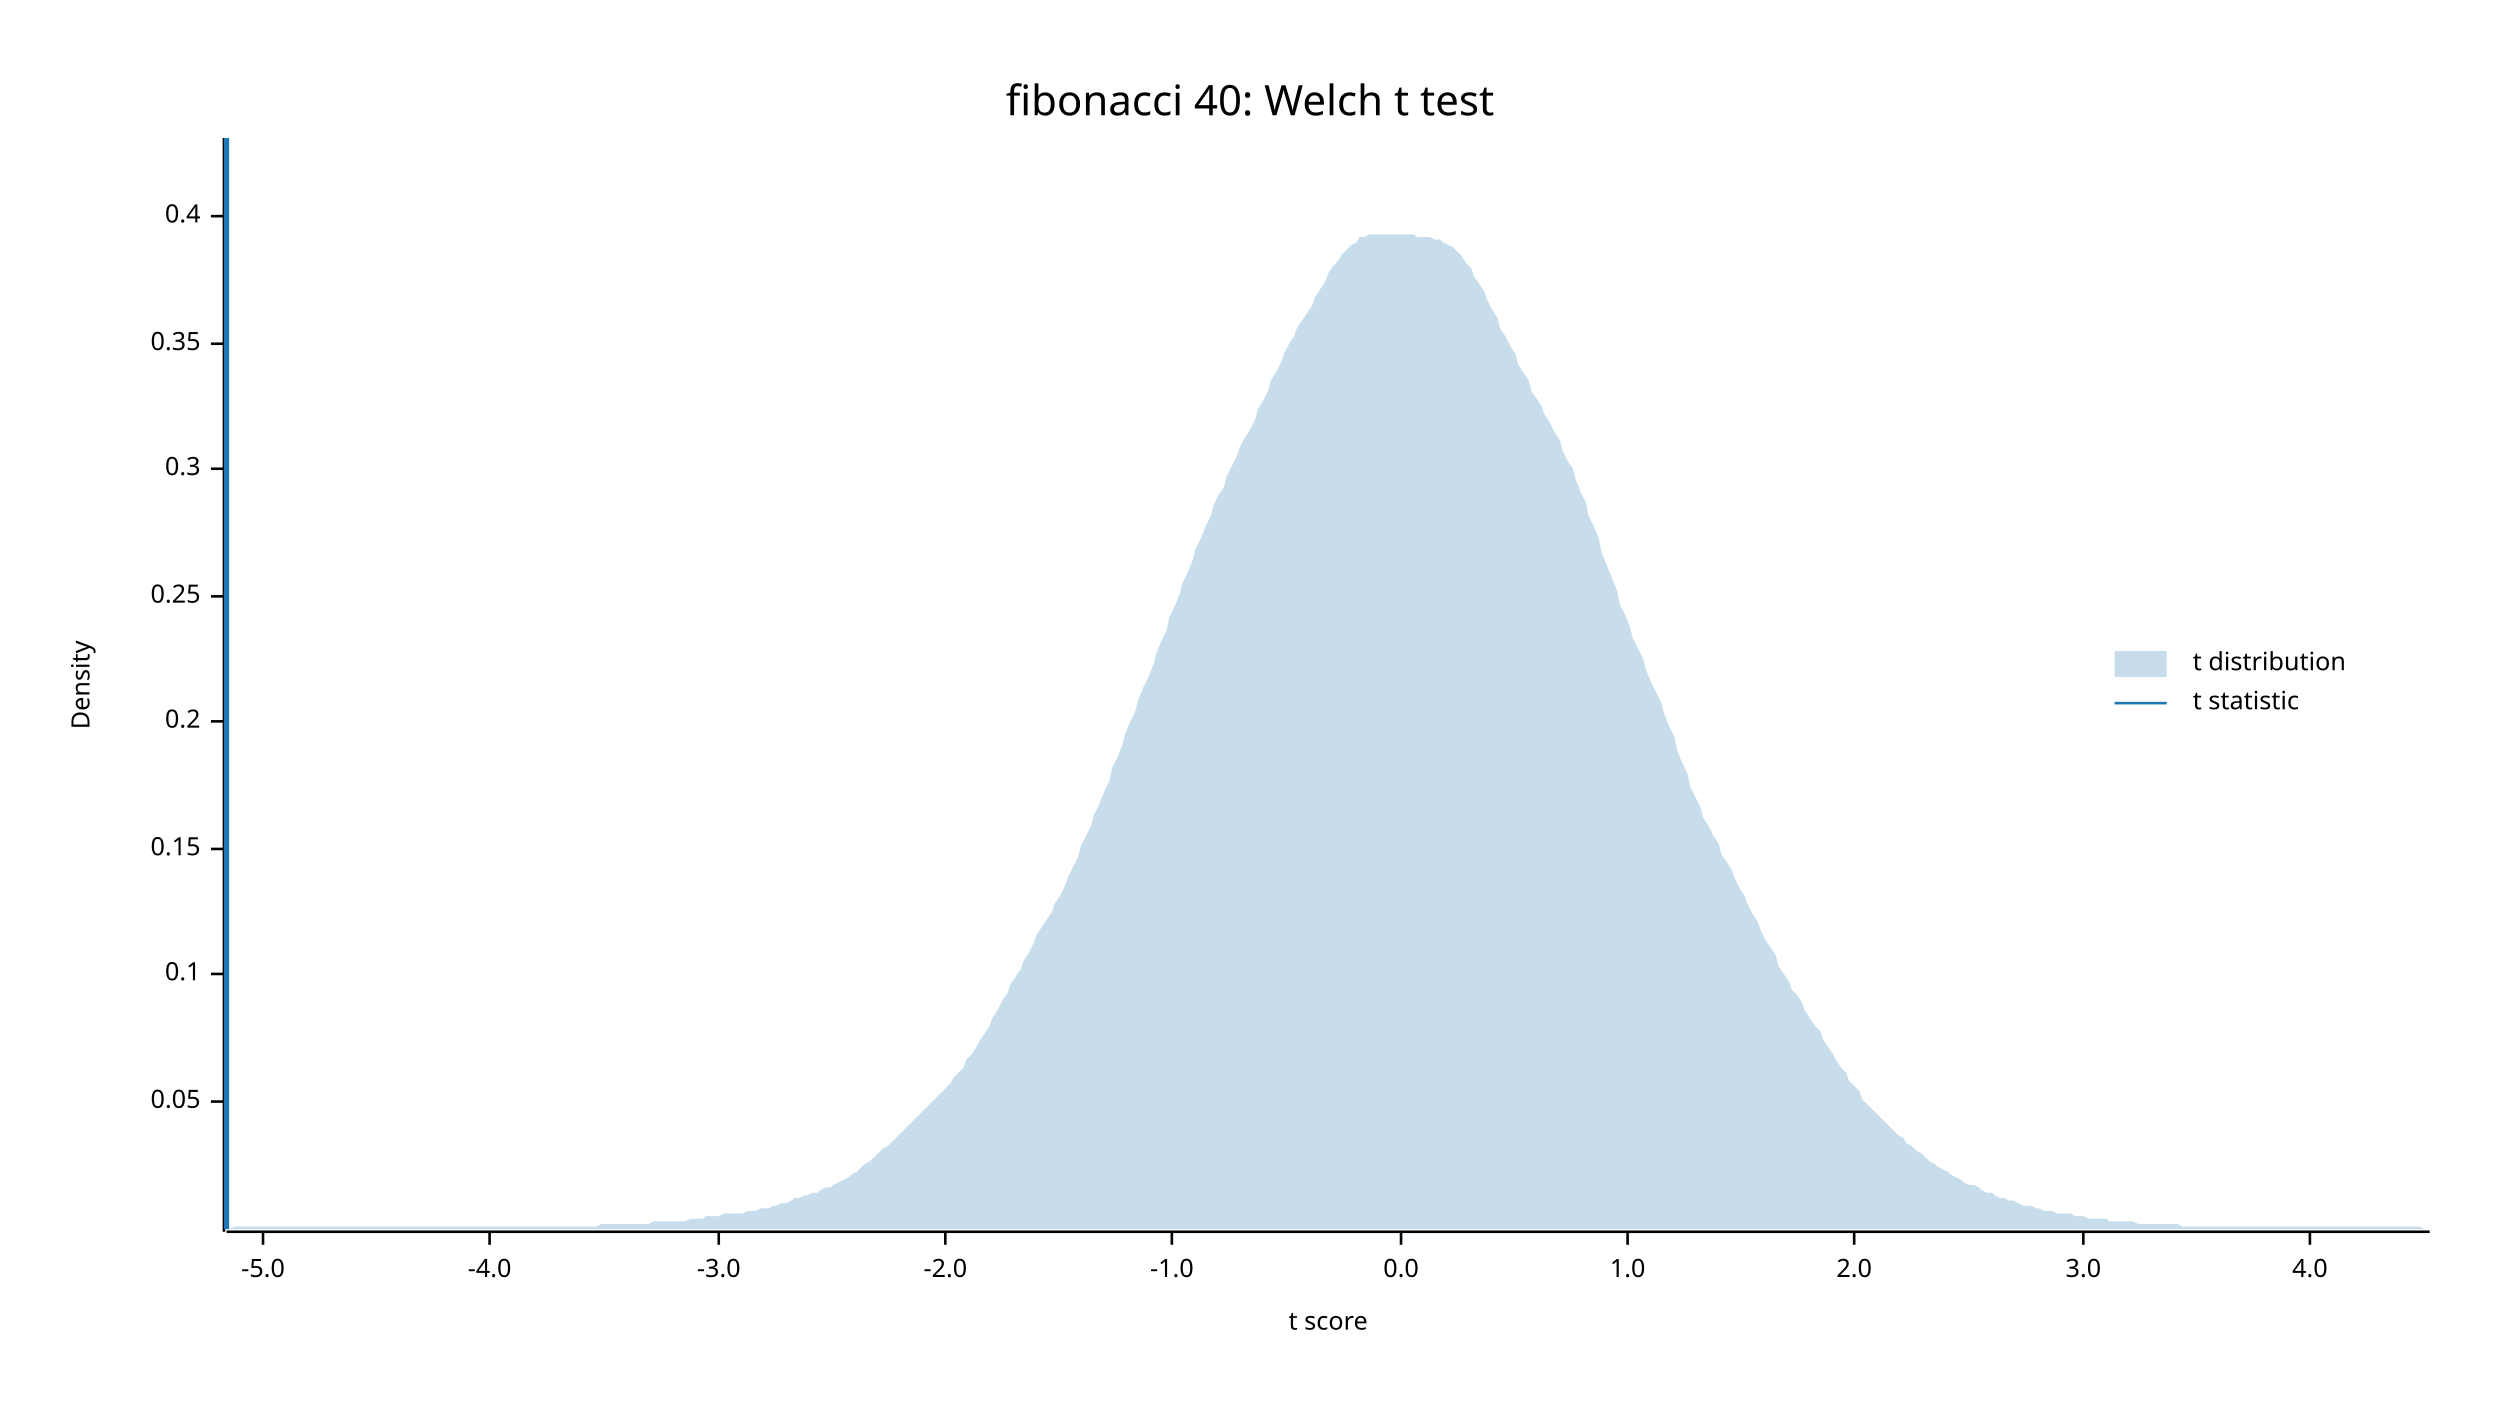
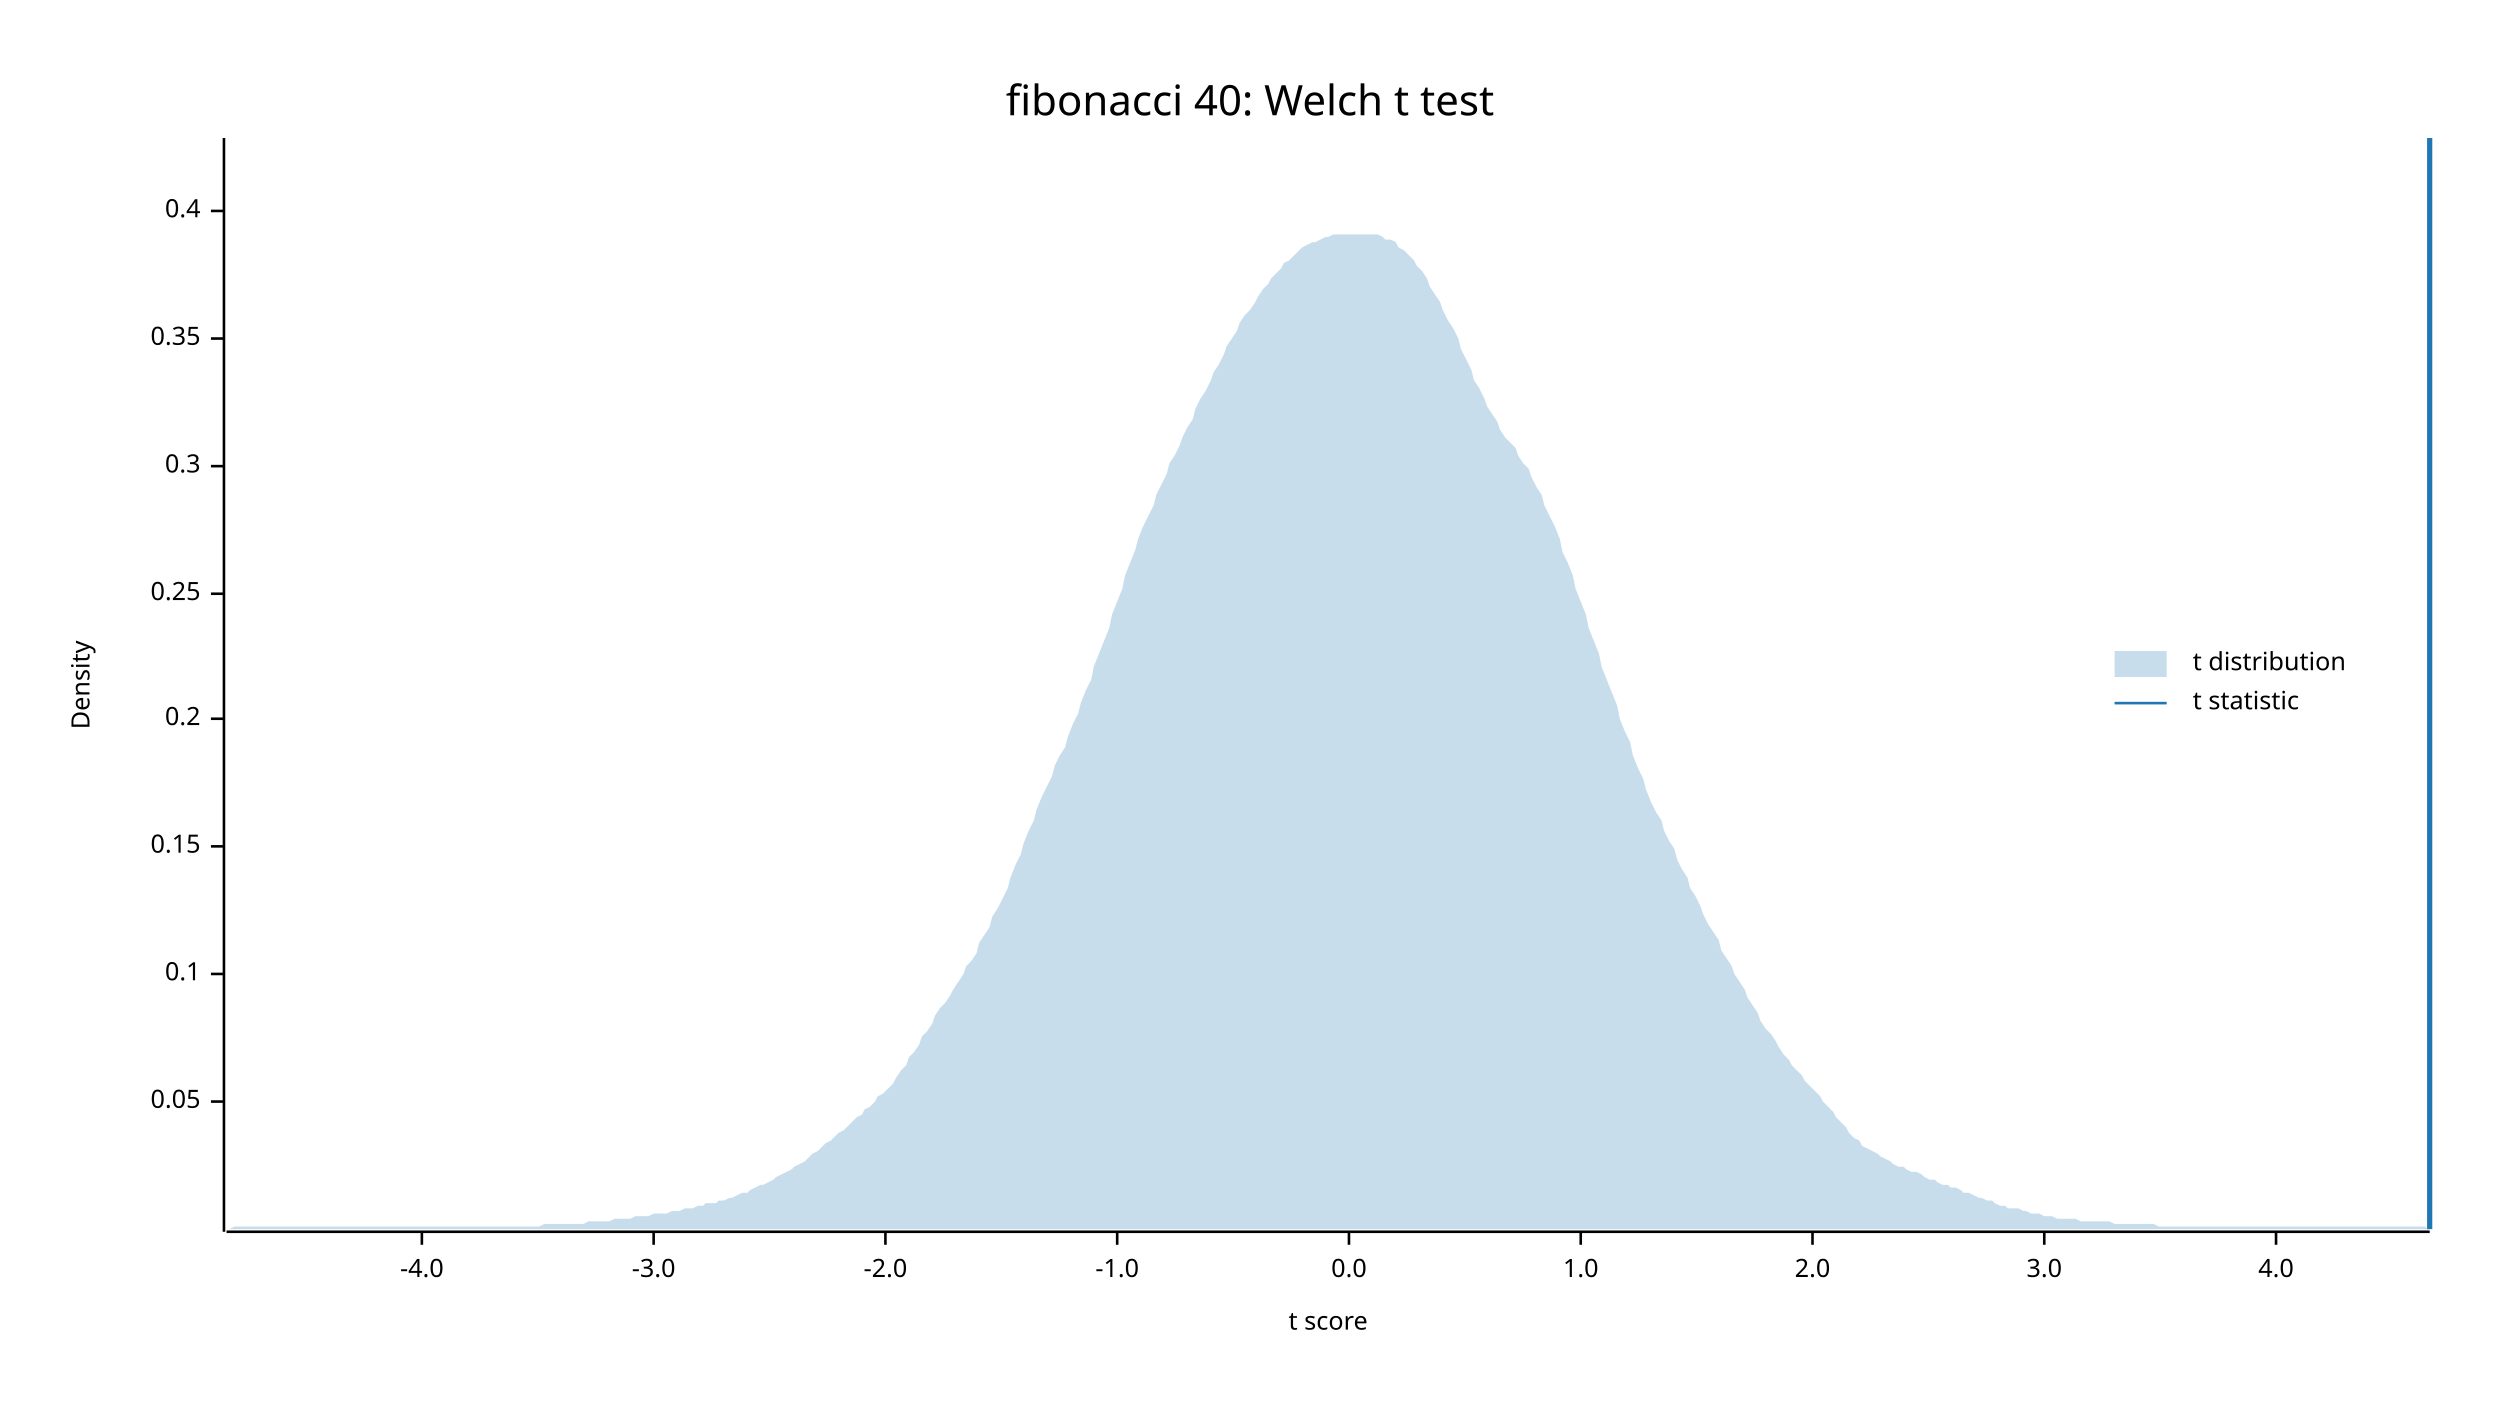
<svg xmlns="http://www.w3.org/2000/svg" width="960" height="540">
  <text x="480" y="32" dy="0.76em" text-anchor="middle" font-family="sans-serif" font-size="16.129" opacity="1" fill="#000000">
fibonacci 40: Welch t test
</text>
  <text x="27" y="263" dy="0.76em" text-anchor="middle" font-family="sans-serif" font-size="9.677" opacity="1" fill="#000000" transform="rotate(270, 27, 263)">
Density
</text>
  <text x="510" y="513" dy="-0.5ex" text-anchor="middle" font-family="sans-serif" font-size="9.677" opacity="1" fill="#000000">
t score
</text>
  <polyline fill="none" opacity="1" stroke="#000000" stroke-width="1" points="86,53 86,473 " />
  <text x="77" y="423" dy="0.5ex" text-anchor="end" font-family="sans-serif" font-size="9.677" opacity="1" fill="#000000">
0.05
</text>
  <polyline fill="none" opacity="1" stroke="#000000" stroke-width="1" points="81,423 86,423 " />
  <text x="77" y="374" dy="0.5ex" text-anchor="end" font-family="sans-serif" font-size="9.677" opacity="1" fill="#000000">
0.1
</text>
  <polyline fill="none" opacity="1" stroke="#000000" stroke-width="1" points="81,374 86,374 " />
-   <text x="77" y="326" dy="0.5ex" text-anchor="end" font-family="sans-serif" font-size="9.677" opacity="1" fill="#000000">
+   <text x="77" y="325" dy="0.5ex" text-anchor="end" font-family="sans-serif" font-size="9.677" opacity="1" fill="#000000">
0.15
</text>
-   <polyline fill="none" opacity="1" stroke="#000000" stroke-width="1" points="81,326 86,326 " />
-   <text x="77" y="277" dy="0.5ex" text-anchor="end" font-family="sans-serif" font-size="9.677" opacity="1" fill="#000000">
+   <polyline fill="none" opacity="1" stroke="#000000" stroke-width="1" points="81,325 86,325 " />
+   <text x="77" y="276" dy="0.5ex" text-anchor="end" font-family="sans-serif" font-size="9.677" opacity="1" fill="#000000">
0.2
</text>
-   <polyline fill="none" opacity="1" stroke="#000000" stroke-width="1" points="81,277 86,277 " />
-   <text x="77" y="229" dy="0.5ex" text-anchor="end" font-family="sans-serif" font-size="9.677" opacity="1" fill="#000000">
+   <polyline fill="none" opacity="1" stroke="#000000" stroke-width="1" points="81,276 86,276 " />
+   <text x="77" y="228" dy="0.5ex" text-anchor="end" font-family="sans-serif" font-size="9.677" opacity="1" fill="#000000">
0.25
</text>
-   <polyline fill="none" opacity="1" stroke="#000000" stroke-width="1" points="81,229 86,229 " />
-   <text x="77" y="180" dy="0.5ex" text-anchor="end" font-family="sans-serif" font-size="9.677" opacity="1" fill="#000000">
+   <polyline fill="none" opacity="1" stroke="#000000" stroke-width="1" points="81,228 86,228 " />
+   <text x="77" y="179" dy="0.5ex" text-anchor="end" font-family="sans-serif" font-size="9.677" opacity="1" fill="#000000">
0.3
</text>
-   <polyline fill="none" opacity="1" stroke="#000000" stroke-width="1" points="81,180 86,180 " />
-   <text x="77" y="132" dy="0.5ex" text-anchor="end" font-family="sans-serif" font-size="9.677" opacity="1" fill="#000000">
+   <polyline fill="none" opacity="1" stroke="#000000" stroke-width="1" points="81,179 86,179 " />
+   <text x="77" y="130" dy="0.5ex" text-anchor="end" font-family="sans-serif" font-size="9.677" opacity="1" fill="#000000">
0.35
</text>
-   <polyline fill="none" opacity="1" stroke="#000000" stroke-width="1" points="81,132 86,132 " />
-   <text x="77" y="83" dy="0.5ex" text-anchor="end" font-family="sans-serif" font-size="9.677" opacity="1" fill="#000000">
+   <polyline fill="none" opacity="1" stroke="#000000" stroke-width="1" points="81,130 86,130 " />
+   <text x="77" y="81" dy="0.5ex" text-anchor="end" font-family="sans-serif" font-size="9.677" opacity="1" fill="#000000">
0.4
</text>
-   <polyline fill="none" opacity="1" stroke="#000000" stroke-width="1" points="81,83 86,83 " />
+   <polyline fill="none" opacity="1" stroke="#000000" stroke-width="1" points="81,81 86,81 " />
  <polyline fill="none" opacity="1" stroke="#000000" stroke-width="1" points="87,473 933,473 " />
-   <text x="101" y="483" dy="0.76em" text-anchor="middle" font-family="sans-serif" font-size="9.677" opacity="1" fill="#000000">
- -5.0
- </text>
-   <polyline fill="none" opacity="1" stroke="#000000" stroke-width="1" points="101,473 101,478 " />
-   <text x="188" y="483" dy="0.76em" text-anchor="middle" font-family="sans-serif" font-size="9.677" opacity="1" fill="#000000">
+   <text x="162" y="483" dy="0.76em" text-anchor="middle" font-family="sans-serif" font-size="9.677" opacity="1" fill="#000000">
-4.0
</text>
-   <polyline fill="none" opacity="1" stroke="#000000" stroke-width="1" points="188,473 188,478 " />
-   <text x="276" y="483" dy="0.76em" text-anchor="middle" font-family="sans-serif" font-size="9.677" opacity="1" fill="#000000">
+   <polyline fill="none" opacity="1" stroke="#000000" stroke-width="1" points="162,473 162,478 " />
+   <text x="251" y="483" dy="0.76em" text-anchor="middle" font-family="sans-serif" font-size="9.677" opacity="1" fill="#000000">
-3.0
</text>
-   <polyline fill="none" opacity="1" stroke="#000000" stroke-width="1" points="276,473 276,478 " />
-   <text x="363" y="483" dy="0.76em" text-anchor="middle" font-family="sans-serif" font-size="9.677" opacity="1" fill="#000000">
+   <polyline fill="none" opacity="1" stroke="#000000" stroke-width="1" points="251,473 251,478 " />
+   <text x="340" y="483" dy="0.76em" text-anchor="middle" font-family="sans-serif" font-size="9.677" opacity="1" fill="#000000">
-2.0
</text>
-   <polyline fill="none" opacity="1" stroke="#000000" stroke-width="1" points="363,473 363,478 " />
-   <text x="450" y="483" dy="0.76em" text-anchor="middle" font-family="sans-serif" font-size="9.677" opacity="1" fill="#000000">
+   <polyline fill="none" opacity="1" stroke="#000000" stroke-width="1" points="340,473 340,478 " />
+   <text x="429" y="483" dy="0.76em" text-anchor="middle" font-family="sans-serif" font-size="9.677" opacity="1" fill="#000000">
-1.0
</text>
-   <polyline fill="none" opacity="1" stroke="#000000" stroke-width="1" points="450,473 450,478 " />
-   <text x="538" y="483" dy="0.76em" text-anchor="middle" font-family="sans-serif" font-size="9.677" opacity="1" fill="#000000">
+   <polyline fill="none" opacity="1" stroke="#000000" stroke-width="1" points="429,473 429,478 " />
+   <text x="518" y="483" dy="0.76em" text-anchor="middle" font-family="sans-serif" font-size="9.677" opacity="1" fill="#000000">
0.0
</text>
-   <polyline fill="none" opacity="1" stroke="#000000" stroke-width="1" points="538,473 538,478 " />
-   <text x="625" y="483" dy="0.76em" text-anchor="middle" font-family="sans-serif" font-size="9.677" opacity="1" fill="#000000">
+   <polyline fill="none" opacity="1" stroke="#000000" stroke-width="1" points="518,473 518,478 " />
+   <text x="607" y="483" dy="0.76em" text-anchor="middle" font-family="sans-serif" font-size="9.677" opacity="1" fill="#000000">
1.0
</text>
-   <polyline fill="none" opacity="1" stroke="#000000" stroke-width="1" points="625,473 625,478 " />
-   <text x="712" y="483" dy="0.76em" text-anchor="middle" font-family="sans-serif" font-size="9.677" opacity="1" fill="#000000">
+   <polyline fill="none" opacity="1" stroke="#000000" stroke-width="1" points="607,473 607,478 " />
+   <text x="696" y="483" dy="0.76em" text-anchor="middle" font-family="sans-serif" font-size="9.677" opacity="1" fill="#000000">
2.0
</text>
-   <polyline fill="none" opacity="1" stroke="#000000" stroke-width="1" points="712,473 712,478 " />
-   <text x="800" y="483" dy="0.76em" text-anchor="middle" font-family="sans-serif" font-size="9.677" opacity="1" fill="#000000">
+   <polyline fill="none" opacity="1" stroke="#000000" stroke-width="1" points="696,473 696,478 " />
+   <text x="785" y="483" dy="0.76em" text-anchor="middle" font-family="sans-serif" font-size="9.677" opacity="1" fill="#000000">
3.0
</text>
-   <polyline fill="none" opacity="1" stroke="#000000" stroke-width="1" points="800,473 800,478 " />
-   <text x="887" y="483" dy="0.76em" text-anchor="middle" font-family="sans-serif" font-size="9.677" opacity="1" fill="#000000">
+   <polyline fill="none" opacity="1" stroke="#000000" stroke-width="1" points="785,473 785,478 " />
+   <text x="874" y="483" dy="0.76em" text-anchor="middle" font-family="sans-serif" font-size="9.677" opacity="1" fill="#000000">
4.0
</text>
-   <polyline fill="none" opacity="1" stroke="#000000" stroke-width="1" points="887,473 887,478 " />
-   <polygon opacity="0.25" fill="#1F78B4" points="87,472 88,472 90,471 92,471 93,471 95,471 97,471 98,471 100,471 102,471 103,471 105,471 107,471 109,471 110,471 112,471 114,471 115,471 117,471 119,471 120,471 122,471 124,471 125,471 127,471 129,471 131,471 132,471 134,471 136,471 137,471 139,471 141,471 142,471 144,471 146,471 148,471 149,471 151,471 153,471 154,471 156,471 158,471 159,471 161,471 163,471 164,471 166,471 168,471 170,471 171,471 173,471 175,471 176,471 178,471 180,471 181,471 183,471 185,471 187,471 188,471 190,471 192,471 193,471 195,471 197,471 198,471 200,471 202,471 203,471 205,471 207,471 209,471 210,471 212,471 214,471 215,471 217,471 219,471 220,471 222,471 224,471 226,471 227,471 229,471 231,470 232,470 234,470 236,470 237,470 239,470 241,470 242,470 244,470 246,470 248,470 249,470 251,469 253,469 254,469 256,469 258,469 259,469 261,469 263,469 265,468 266,468 268,468 270,468 271,467 273,467 275,467 276,467 278,466 280,466 281,466 283,466 285,466 287,465 288,465 290,465 292,464 293,464 295,464 297,463 298,463 300,462 302,462 304,461 305,460 307,460 309,459 310,459 312,458 314,458 315,457 317,456 319,456 320,455 322,454 324,453 326,452 327,451 329,450 331,448 332,447 334,446 336,444 337,443 339,441 341,440 343,438 344,437 346,435 348,433 349,432 351,430 353,428 354,427 356,425 358,423 359,422 361,420 363,418 365,416 366,414 368,412 370,410 371,407 373,405 375,402 376,400 378,397 380,394 381,391 383,388 385,384 387,381 388,378 390,375 392,372 393,369 395,366 397,362 398,359 400,356 402,353 404,350 405,347 407,344 409,340 410,337 412,333 414,329 415,325 417,321 419,317 420,313 422,309 424,304 426,300 427,295 429,291 431,286 432,282 434,277 436,273 437,269 439,264 441,260 443,255 444,251 446,246 448,242 449,237 451,233 453,228 454,224 456,220 458,215 459,211 461,207 463,202 465,198 466,194 468,190 470,187 471,183 473,179 475,175 476,172 478,168 480,165 482,161 483,157 485,154 487,150 488,146 490,143 492,139 493,136 495,132 497,129 498,126 500,123 502,120 504,117 505,114 507,111 509,108 510,105 512,102 514,100 515,98 517,96 519,94 521,93 522,91 524,91 526,90 527,90 529,90 531,90 532,90 534,90 536,90 537,90 539,90 541,90 543,90 544,91 546,91 548,91 549,91 551,92 553,92 554,93 556,94 558,95 560,97 561,98 563,101 565,103 566,106 568,109 570,112 571,115 573,119 575,122 576,126 578,129 580,133 582,136 583,140 585,143 587,146 588,150 590,153 592,156 593,159 595,162 597,166 599,169 600,173 602,177 604,180 605,184 607,189 609,193 610,198 612,202 614,207 615,212 617,217 619,222 621,227 622,232 624,236 626,241 627,245 629,249 631,253 632,257 634,262 636,266 638,270 639,274 641,279 643,283 644,288 646,293 648,297 649,302 651,306 653,310 654,314 656,317 658,321 660,324 661,328 663,331 665,334 666,337 668,341 670,344 671,347 673,351 675,354 676,357 678,361 680,364 682,367 683,371 685,374 687,377 688,380 690,382 692,385 693,388 695,391 697,394 699,396 700,399 702,402 704,405 705,407 707,410 709,412 710,415 712,417 714,419 715,422 717,424 719,426 721,428 722,429 724,431 726,433 727,434 729,436 731,437 732,439 734,440 736,442 738,443 739,444 741,446 743,447 744,448 746,449 748,450 749,451 751,452 753,453 754,454 756,455 758,455 760,456 761,457 763,458 765,458 766,459 768,460 770,460 771,461 773,461 775,462 777,463 778,463 780,463 782,464 783,464 785,465 787,465 788,465 790,466 792,466 793,466 795,466 797,467 799,467 800,467 802,468 804,468 805,468 807,468 809,468 810,469 812,469 814,469 816,469 817,469 819,469 821,470 822,470 824,470 826,470 827,470 829,470 831,470 832,470 834,470 836,470 838,471 839,471 841,471 843,471 844,471 846,471 848,471 849,471 851,471 853,471 855,471 856,471 858,471 860,471 861,471 863,471 865,471 866,471 868,471 870,471 871,471 873,471 875,471 877,471 878,471 880,471 882,471 883,471 885,471 887,471 888,471 890,471 892,471 894,471 895,471 897,471 899,471 900,471 902,471 904,471 905,471 907,471 909,471 910,471 912,471 914,471 916,471 917,471 919,471 921,471 922,471 924,471 926,471 927,471 929,471 931,472 933,472 933,472 87,472 " />
-   <polyline fill="none" opacity="1" stroke="#1F78B4" stroke-width="2" points="87,472 87,53 " />
+   <polyline fill="none" opacity="1" stroke="#000000" stroke-width="1" points="874,473 874,478 " />
+   <polygon opacity="0.25" fill="#1F78B4" points="87,472 88,472 90,471 92,471 93,471 95,471 97,471 98,471 100,471 102,471 103,471 105,471 107,471 109,471 110,471 112,471 114,471 115,471 117,471 119,471 120,471 122,471 124,471 125,471 127,471 129,471 131,471 132,471 134,471 136,471 137,471 139,471 141,471 142,471 144,471 146,471 148,471 149,471 151,471 153,471 154,471 156,471 158,471 159,471 161,471 163,471 164,471 166,471 168,471 170,471 171,471 173,471 175,471 176,471 178,471 180,471 181,471 183,471 185,471 187,471 188,471 190,471 192,471 193,471 195,471 197,471 198,471 200,471 202,471 203,471 205,471 207,471 209,470 210,470 212,470 214,470 215,470 217,470 219,470 220,470 222,470 224,470 226,469 227,469 229,469 231,469 232,469 234,469 236,468 237,468 239,468 241,468 242,468 244,467 246,467 248,467 249,467 251,466 253,466 254,466 256,466 258,465 259,465 261,465 263,464 265,464 266,464 268,463 270,463 271,462 273,462 275,462 276,461 278,461 280,460 281,460 283,459 285,458 287,458 288,457 290,456 292,455 293,455 295,454 297,453 298,452 300,451 302,450 304,449 305,448 307,447 309,446 310,445 312,443 314,442 315,441 317,439 319,438 320,437 322,435 324,434 326,432 327,431 329,429 331,428 332,426 334,425 336,423 337,421 339,420 341,418 343,416 344,414 346,411 348,409 349,406 351,404 353,401 354,398 356,396 358,393 359,390 361,387 363,385 365,382 366,380 368,377 370,374 371,371 373,369 375,366 376,362 378,359 380,356 381,352 383,349 385,345 387,341 388,337 390,332 392,328 393,324 395,319 397,315 398,311 400,306 402,302 404,298 405,294 407,290 409,287 410,283 412,278 414,274 415,270 417,265 419,261 420,256 422,251 424,246 426,241 427,236 429,231 431,226 432,221 434,216 436,211 437,207 439,202 441,198 443,194 444,190 446,186 448,182 449,178 451,175 453,171 454,168 456,164 458,161 459,157 461,153 463,150 465,146 466,143 468,140 470,136 471,133 473,130 475,127 476,124 478,121 480,119 482,116 483,114 485,111 487,109 488,107 490,105 492,103 493,101 495,100 497,98 498,97 500,95 502,94 504,93 505,93 507,92 509,91 510,91 512,90 514,90 515,90 517,90 519,90 521,90 522,90 524,90 526,90 527,90 529,90 531,91 532,92 534,92 536,93 537,95 539,96 541,98 543,100 544,102 546,104 548,107 549,110 551,113 553,116 554,119 556,123 558,126 560,130 561,134 563,138 565,142 566,146 568,149 570,153 571,156 573,159 575,162 576,165 578,168 580,170 582,172 583,175 585,178 587,180 588,183 590,187 592,190 593,194 595,198 597,202 599,207 600,212 602,216 604,221 605,226 607,231 609,236 610,241 612,246 614,251 615,256 617,261 619,266 621,271 622,276 624,281 626,285 627,290 629,295 631,299 632,303 634,308 636,312 638,315 639,319 641,323 643,326 644,330 646,334 648,337 649,341 651,344 653,348 654,351 656,355 658,358 660,361 661,365 663,368 665,371 666,374 668,377 670,380 671,383 673,386 675,389 676,392 678,395 680,397 682,400 683,402 685,405 687,407 688,409 690,411 692,413 693,415 695,417 697,419 699,421 700,423 702,425 704,427 705,429 707,431 709,433 710,435 712,437 714,438 715,440 717,441 719,442 721,443 722,444 724,445 726,446 727,447 729,448 731,448 732,449 734,450 736,450 738,451 739,452 741,453 743,453 744,454 746,455 748,455 749,456 751,456 753,457 754,458 756,458 758,459 760,460 761,460 763,461 765,461 766,462 768,463 770,463 771,464 773,464 775,464 777,465 778,465 780,466 782,466 783,466 785,467 787,467 788,467 790,468 792,468 793,468 795,468 797,468 799,469 800,469 802,469 804,469 805,469 807,469 809,469 810,469 812,470 814,470 816,470 817,470 819,470 821,470 822,470 824,470 826,470 827,470 829,471 831,471 832,471 834,471 836,471 838,471 839,471 841,471 843,471 844,471 846,471 848,471 849,471 851,471 853,471 855,471 856,471 858,471 860,471 861,471 863,471 865,471 866,471 868,471 870,471 871,471 873,471 875,471 877,471 878,471 880,471 882,471 883,471 885,471 887,471 888,471 890,471 892,471 894,471 895,471 897,471 899,471 900,471 902,471 904,471 905,471 907,471 909,471 910,471 912,471 914,471 916,471 917,471 919,471 921,471 922,471 924,471 926,471 927,471 929,471 931,471 933,472 933,472 87,472 " />
+   <polyline fill="none" opacity="1" stroke="#1F78B4" stroke-width="2" points="933,472 933,53 " />
  <text x="842" y="250" dy="0.76em" text-anchor="start" font-family="sans-serif" font-size="9.677" opacity="1" fill="#000000">
t distribution
</text>
  <text x="842" y="265" dy="0.76em" text-anchor="start" font-family="sans-serif" font-size="9.677" opacity="1" fill="#000000">
t statistic
</text>
  <rect x="812" y="250" width="20" height="10" opacity="0.25" fill="#1F78B4" stroke="none" />
  <polyline fill="none" opacity="1" stroke="#1F78B4" stroke-width="1" points="812,270 832,270 " />
</svg>
